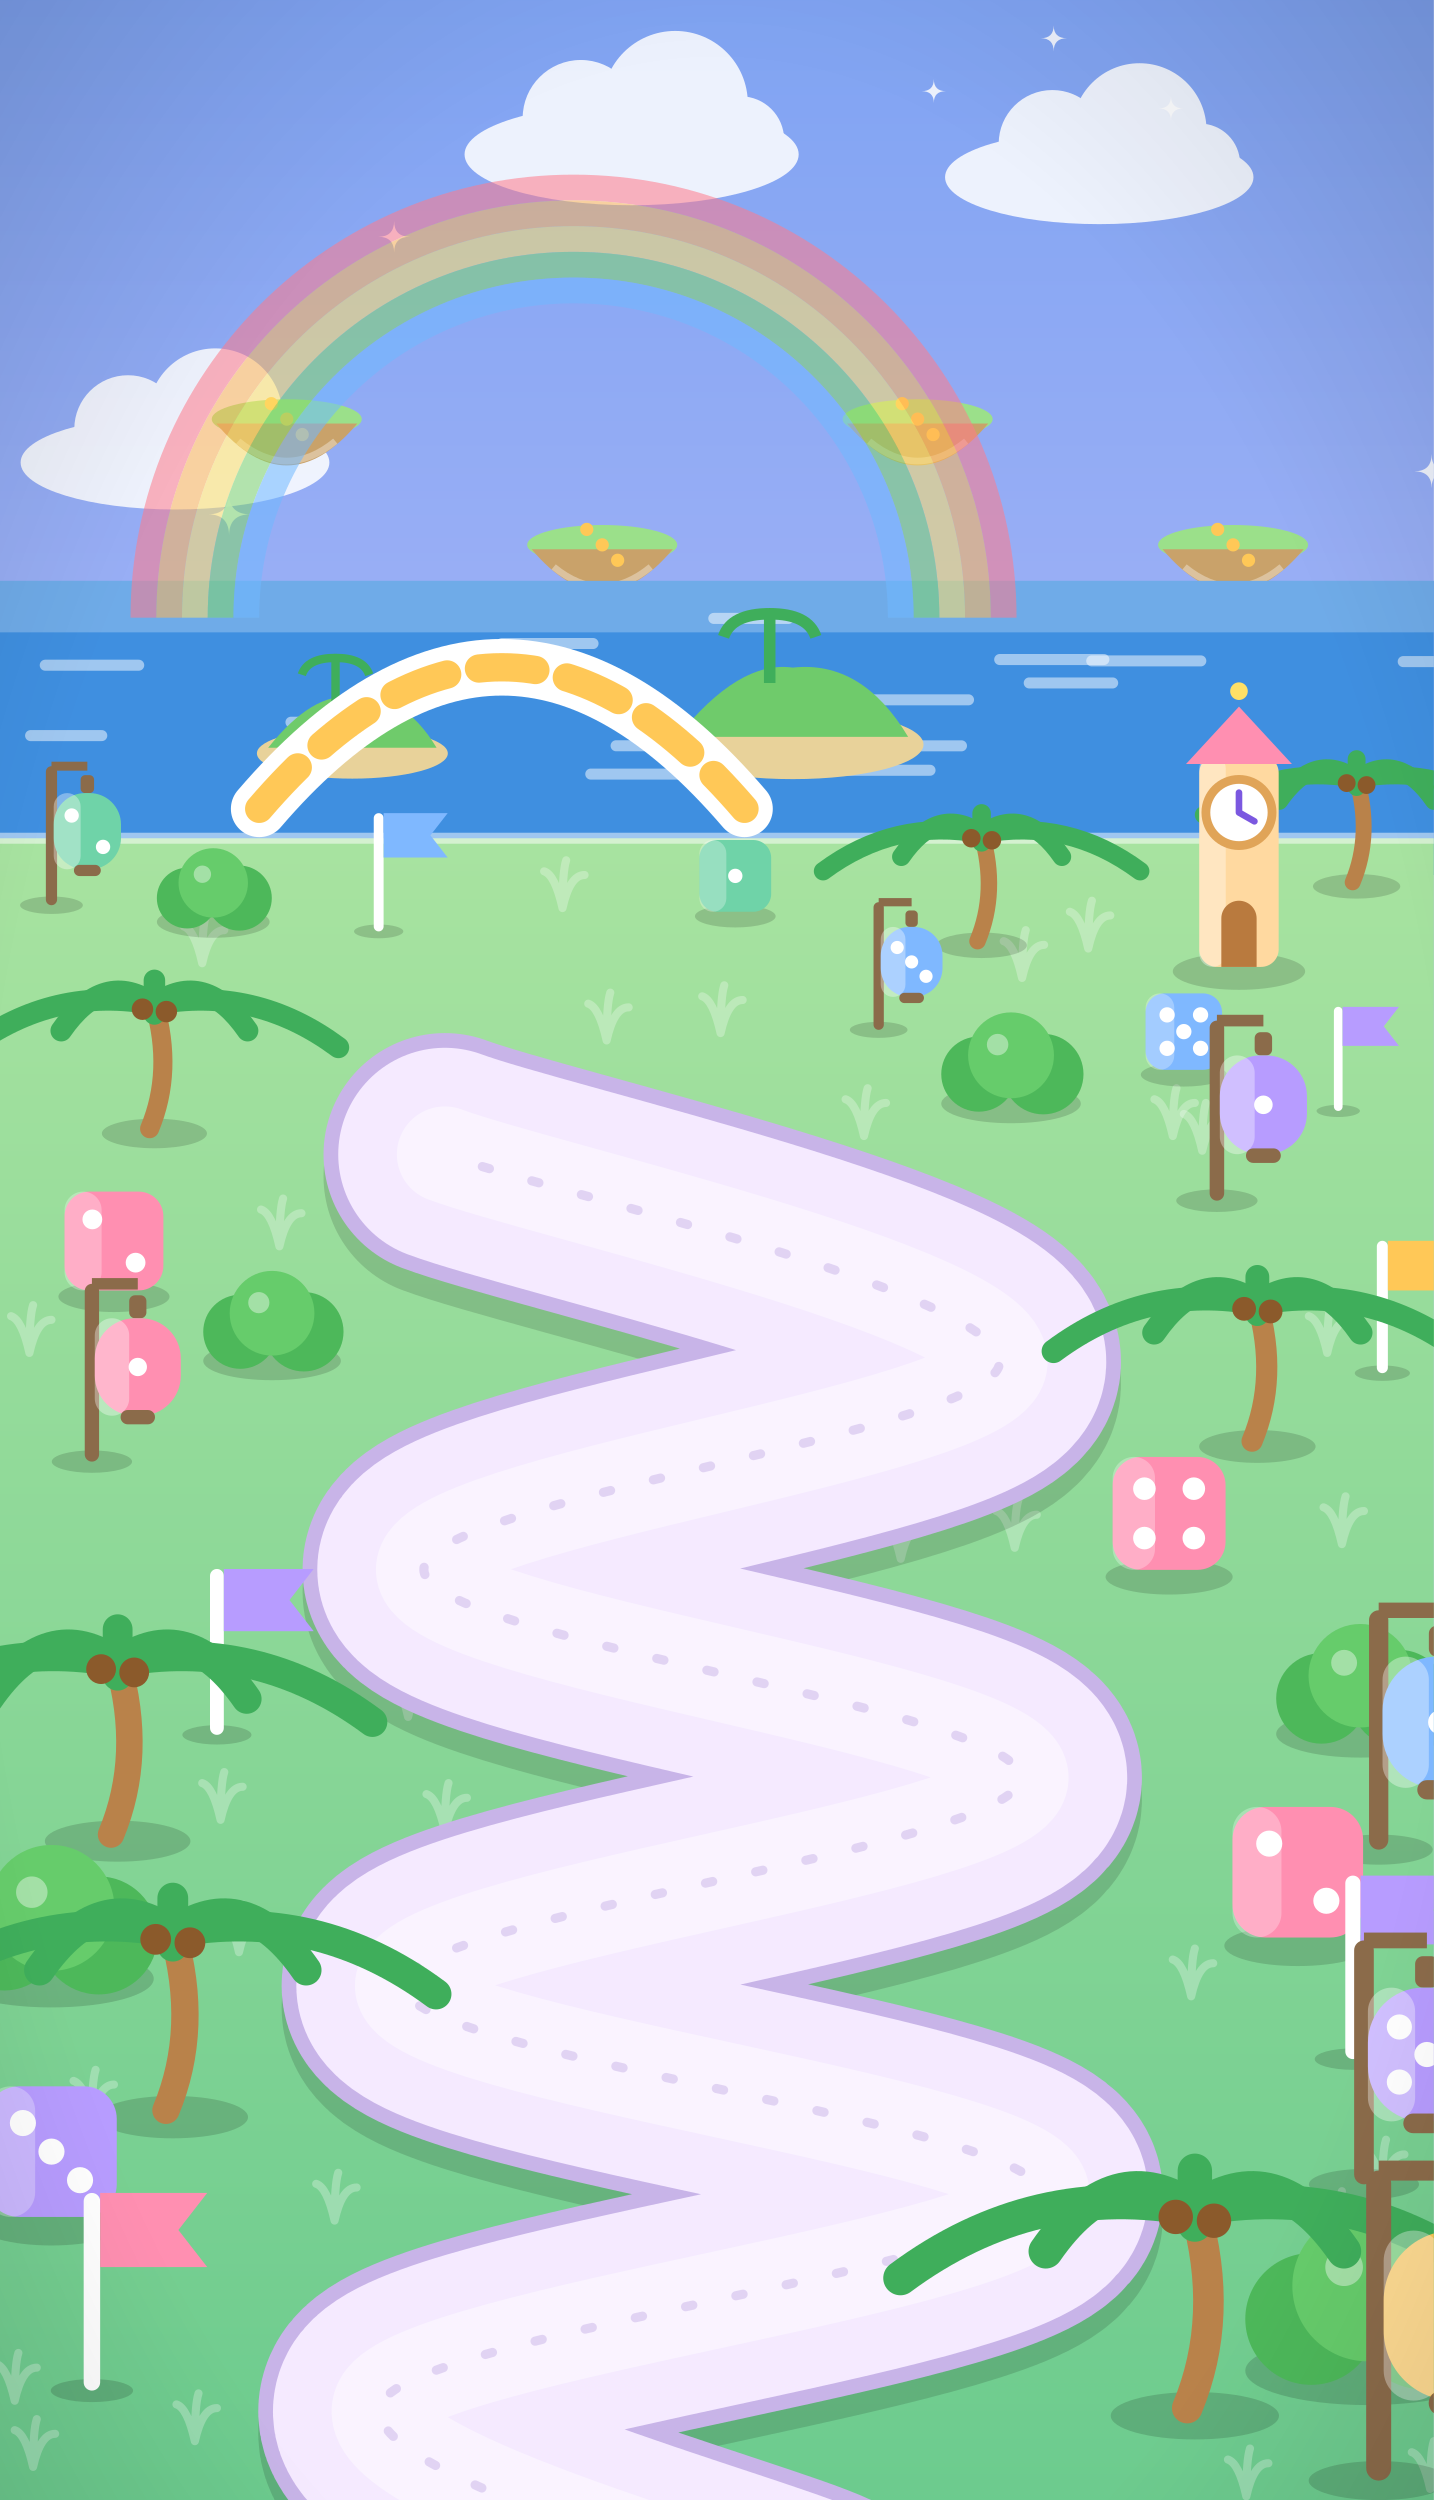
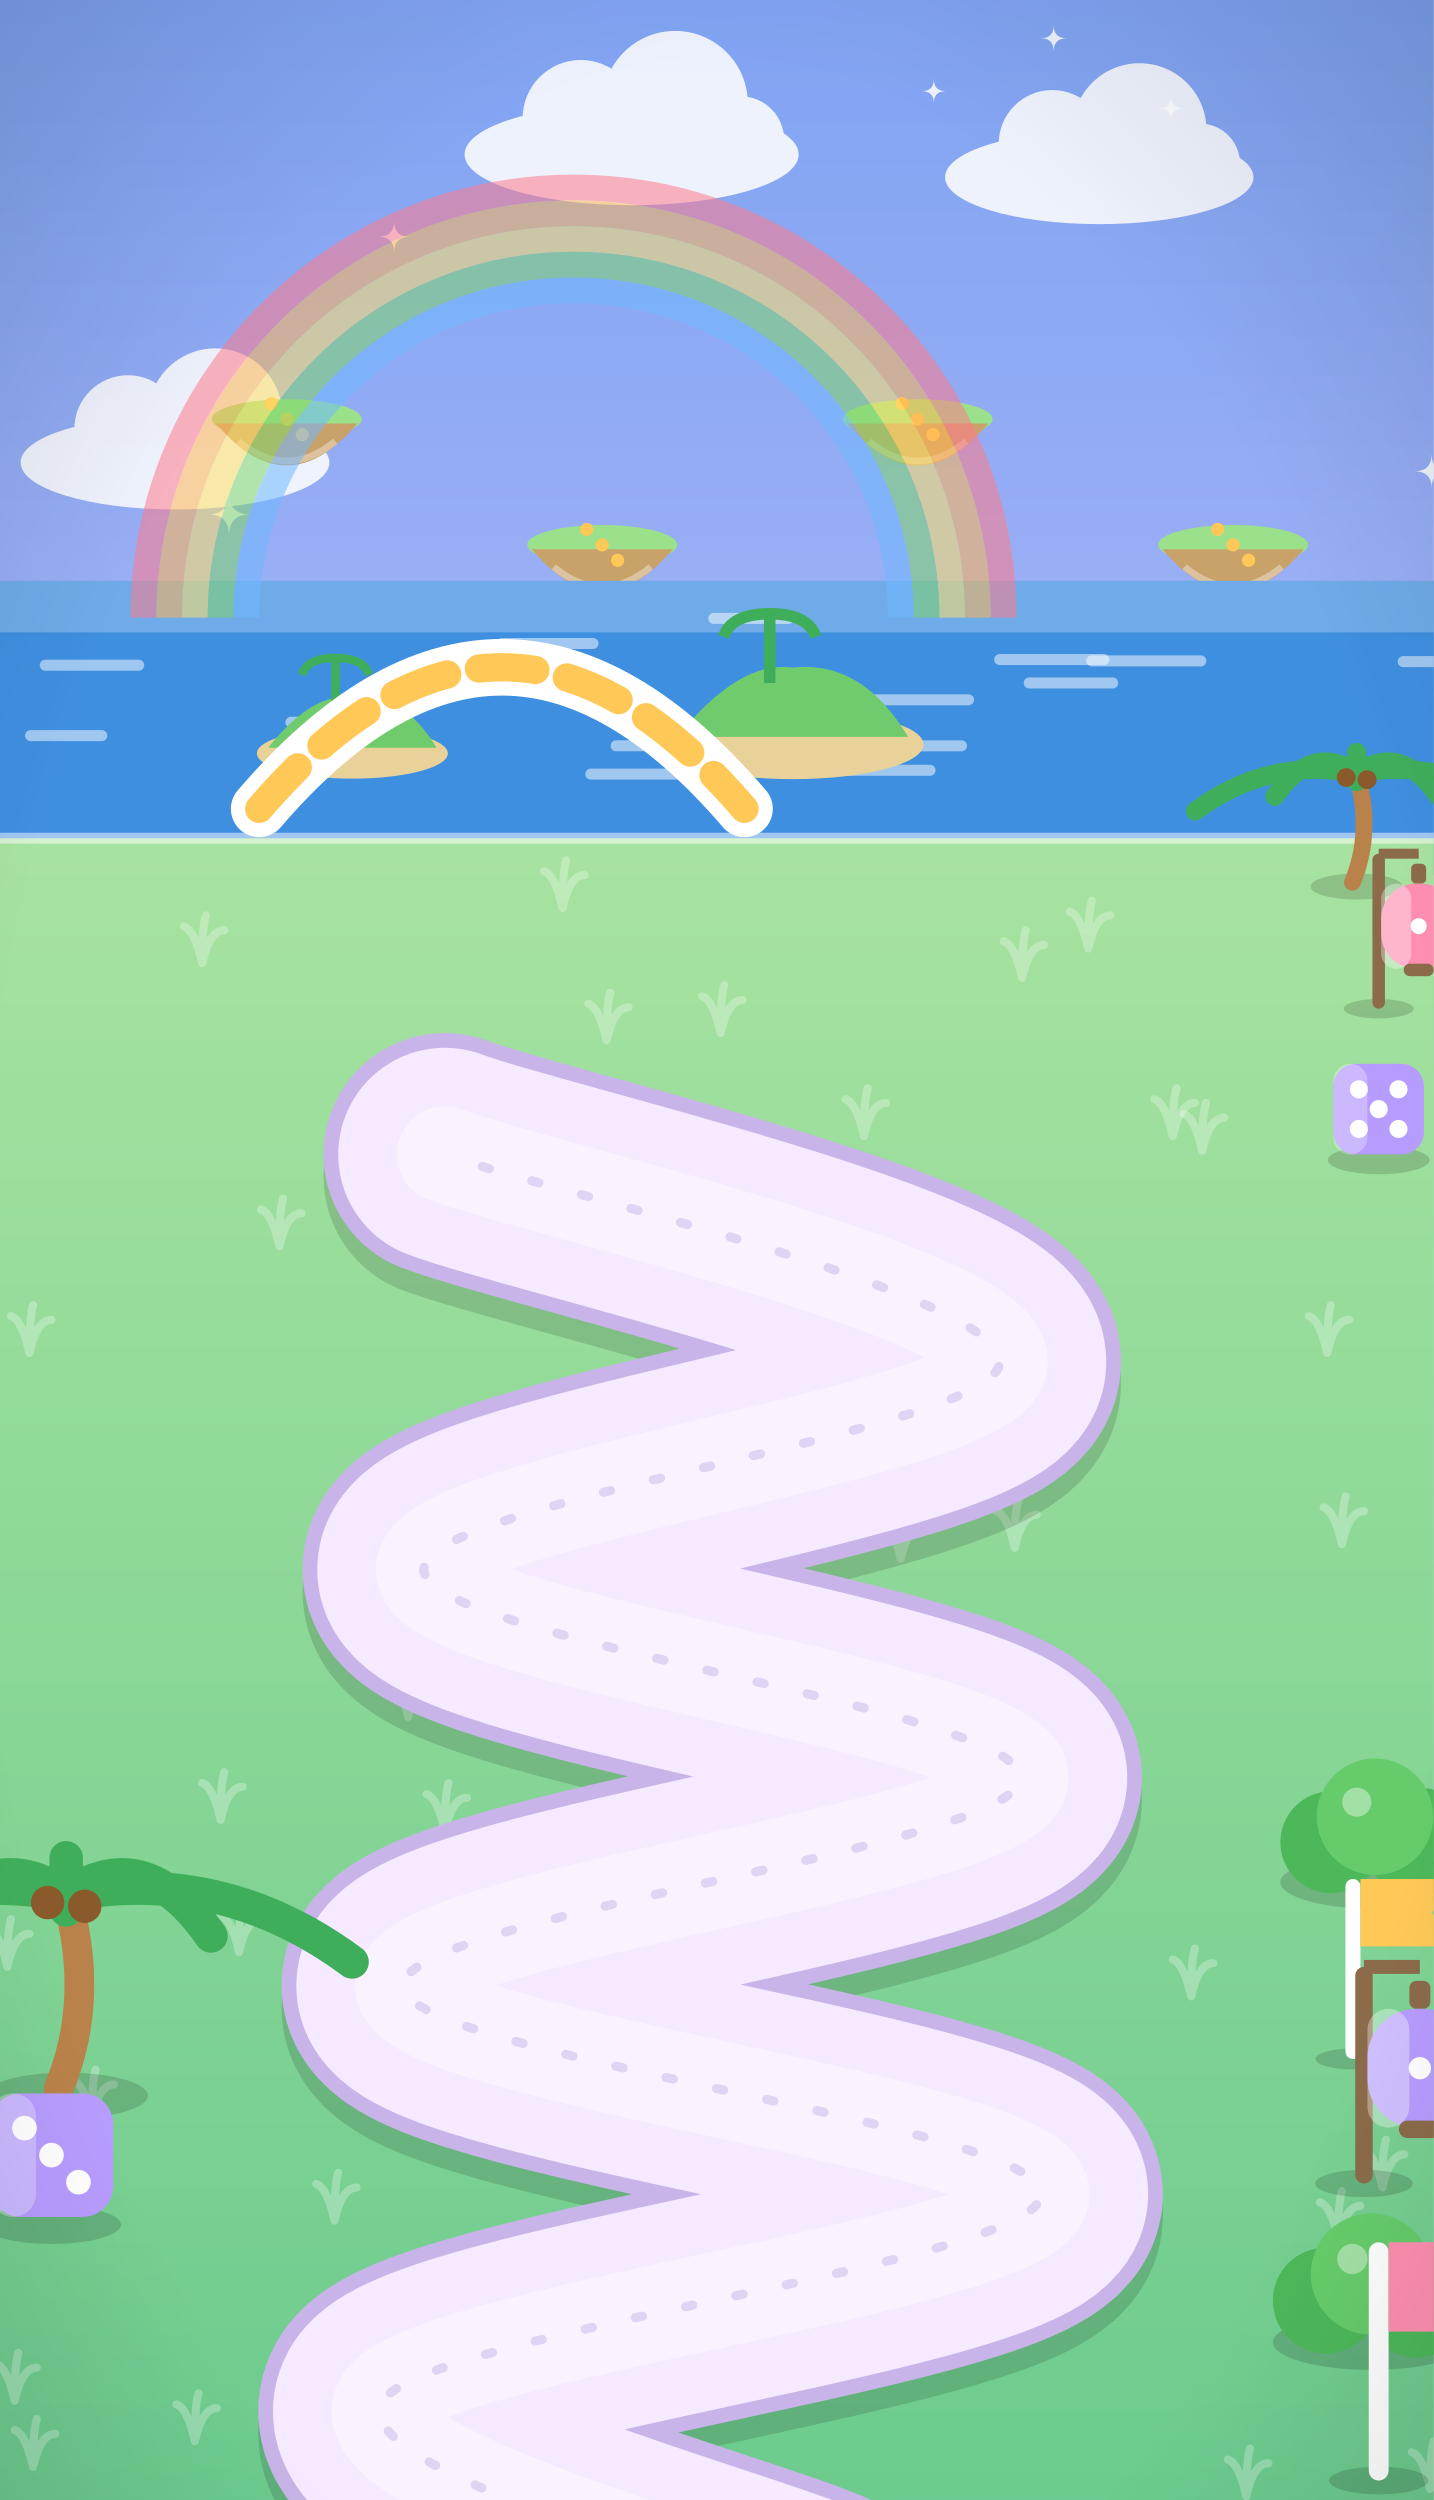
<svg xmlns="http://www.w3.org/2000/svg" viewBox="0 0 390 680" preserveAspectRatio="xMidYMid slice" role="img" aria-label="Đảo Số lớp 5">
  <defs>
    <linearGradient id="sk" x1="0" y1="0" x2="0" y2="1">
      <stop offset="0" stop-color="#7FA3F2" />
      <stop offset="1" stop-color="#EBD2FF" />
    </linearGradient>
    <linearGradient id="gr" x1="0" y1="0" x2="0" y2="1">
      <stop offset="0" stop-color="#A8E3A0" />
      <stop offset="1" stop-color="#6CCB8E" />
    </linearGradient>
    <radialGradient id="vg" cx=".5" cy=".55" r=".8">
      <stop offset=".65" stop-color="#000" stop-opacity="0" />
      <stop offset="1" stop-color="#000" stop-opacity=".16" />
    </radialGradient>
  </defs>
  <rect width="390" height="680" fill="url(#sk)" />
  <g transform="translate(47.6 125.8) scale(0.9129233)" opacity="0.85">
    <ellipse cx="0" cy="0" rx="46" ry="14" fill="#fff" />
    <circle cx="-14" cy="-10" r="16" fill="#fff" />
    <circle cx="12" cy="-14" r="20" fill="#fff" />
    <circle cx="30" cy="-4" r="12" fill="#fff" />
  </g>
  <g transform="translate(171.8 42) scale(0.9878404)" opacity="0.85">
    <ellipse cx="0" cy="0" rx="46" ry="14" fill="#fff" />
    <circle cx="-14" cy="-10" r="16" fill="#fff" />
    <circle cx="12" cy="-14" r="20" fill="#fff" />
    <circle cx="30" cy="-4" r="12" fill="#fff" />
  </g>
  <g transform="translate(299 48.2) scale(0.9118544)" opacity="0.85">
    <ellipse cx="0" cy="0" rx="46" ry="14" fill="#fff" />
    <circle cx="-14" cy="-10" r="16" fill="#fff" />
    <circle cx="12" cy="-14" r="20" fill="#fff" />
    <circle cx="30" cy="-4" r="12" fill="#fff" />
  </g>
-   <path d="M107.2 60.1Q107.2 64.4 111.5 64.4Q107.2 64.4 107.2 68.7Q107.2 64.4 102.9 64.4Q107.2 64.4 107.2 60.1z" fill="#fff" opacity=".85" />
-   <path d="M318.5 26.1Q318.5 29.5 321.9 29.5Q318.5 29.5 318.5 32.9Q318.5 29.5 315.1 29.5Q318.5 29.5 318.5 26.1z" fill="#fff" opacity=".85" />
-   <path d="M286.6 6.9Q286.6 10.4 290.2 10.4Q286.6 10.4 286.6 14Q286.6 10.4 283.1 10.4Q286.6 10.4 286.6 6.9z" fill="#fff" opacity=".85" />
-   <path d="M62.3 134.2Q62.3 139.9 68.1 139.9Q62.3 139.9 62.3 145.7Q62.3 139.9 56.6 139.9Q62.3 139.9 62.3 134.2z" fill="#fff" opacity=".85" />
-   <path d="M389.4 123.5Q389.4 128.2 394.1 128.2Q389.4 128.2 389.4 132.8Q389.4 128.2 384.7 128.2Q389.4 128.2 389.4 123.5z" fill="#fff" opacity=".85" />
-   <path d="M254 21.5Q254 24.8 257.3 24.8Q254 24.8 254 28Q254 24.8 250.7 24.8Q254 24.8 254 21.5z" fill="#fff" opacity=".85" />
+   <path d="M107.2 60.1 Q107.2 64.4 111.5 64.4 Q107.2 64.4 107.2 68.7Q107.2 64.4 102.9 64.4Q107.2 64.4 107.2 60.1z" fill="#fff" opacity=".85" />
+   <path d="M318.5 26.1 Q318.5 29.5 321.9 29.5 Q318.5 29.5 318.5 32.9Q318.5 29.5 315.1 29.5Q318.5 29.5 318.5 26.1z" fill="#fff" opacity=".85" />
+   <path d="M286.6 6.9 Q286.6 10.4 290.2 10.4 Q286.6 10.4 286.6 14Q286.6 10.4 283.1 10.4Q286.6 10.4 286.6 6.9z" fill="#fff" opacity=".85" />
+   <path d="M62.3 134.2 Q62.3 139.9 68.1 139.9 Q62.3 139.9 62.3 145.7Q62.3 139.9 56.6 139.9Q62.3 139.9 62.3 134.2z" fill="#fff" opacity=".85" />
+   <path d="M389.4 123.5 Q389.4 128.2 394.1 128.2 Q389.4 128.2 389.4 132.8Q389.4 128.2 384.7 128.2Q389.4 128.2 389.4 123.5z" fill="#fff" opacity=".85" />
+   <path d="M254 21.5 Q254 24.8 257.3 24.8 Q254 24.8 254 28Q254 24.8 250.7 24.8Q254 24.8 254 21.5z" fill="#fff" opacity=".85" />
  <g transform="translate(78 114) scale(0.6)">
    <ellipse cx="0" cy="0" rx="34" ry="9" fill="#9BE08A" />
    <path d="M-32 2Q0 40 32 2z" fill="#C9A26A" />
    <path d="M-22 10Q0 28 22 10" stroke="#fff" stroke-opacity=".35" stroke-width="3" fill="none" />
    <circle cx="-7" cy="-7" r="3" fill="#FFC857" />
    <circle cx="0" cy="0" r="3" fill="#FFC857" />
    <circle cx="7" cy="7" r="3" fill="#FFC857" />
  </g>
  <g transform="translate(163.8 148.2) scale(0.6)">
    <ellipse cx="0" cy="0" rx="34" ry="9" fill="#9BE08A" />
    <path d="M-32 2Q0 40 32 2z" fill="#C9A26A" />
    <path d="M-22 10Q0 28 22 10" stroke="#fff" stroke-opacity=".35" stroke-width="3" fill="none" />
    <circle cx="-7" cy="-7" r="3" fill="#FFC857" />
    <circle cx="0" cy="0" r="3" fill="#FFC857" />
    <circle cx="7" cy="7" r="3" fill="#FFC857" />
  </g>
  <g transform="translate(249.6 114) scale(0.6)">
    <ellipse cx="0" cy="0" rx="34" ry="9" fill="#9BE08A" />
    <path d="M-32 2Q0 40 32 2z" fill="#C9A26A" />
    <path d="M-22 10Q0 28 22 10" stroke="#fff" stroke-opacity=".35" stroke-width="3" fill="none" />
    <circle cx="-7" cy="-7" r="3" fill="#FFC857" />
    <circle cx="0" cy="0" r="3" fill="#FFC857" />
    <circle cx="7" cy="7" r="3" fill="#FFC857" />
  </g>
  <g transform="translate(335.4 148.2) scale(0.6)">
    <ellipse cx="0" cy="0" rx="34" ry="9" fill="#9BE08A" />
    <path d="M-32 2Q0 40 32 2z" fill="#C9A26A" />
    <path d="M-22 10Q0 28 22 10" stroke="#fff" stroke-opacity=".35" stroke-width="3" fill="none" />
    <circle cx="-7" cy="-7" r="3" fill="#FFC857" />
    <circle cx="0" cy="0" r="3" fill="#FFC857" />
    <circle cx="7" cy="7" r="3" fill="#FFC857" />
  </g>
  <rect y="158" width="390" height="80" fill="#3F8FE0" />
  <rect y="158" width="390" height="14" fill="#fff" opacity=".25" />
  <path d="M228.144 209.512h24.824" stroke="#fff" stroke-opacity=".5" stroke-width="3" stroke-linecap="round" />
  <path d="M79.141 196.45h18.33" stroke="#fff" stroke-opacity=".5" stroke-width="3" stroke-linecap="round" />
  <path d="M242.713 202.867h18.809" stroke="#fff" stroke-opacity=".5" stroke-width="3" stroke-linecap="round" />
  <path d="M8.322 200.083h19.358" stroke="#fff" stroke-opacity=".5" stroke-width="3" stroke-linecap="round" />
  <path d="M160.689 210.551h29.654" stroke="#fff" stroke-opacity=".5" stroke-width="3" stroke-linecap="round" />
  <path d="M296.955 179.763h29.666" stroke="#fff" stroke-opacity=".5" stroke-width="3" stroke-linecap="round" />
  <path d="M12.304 180.937h25.424" stroke="#fff" stroke-opacity=".5" stroke-width="3" stroke-linecap="round" />
  <path d="M194.153 168.209h20.298" stroke="#fff" stroke-opacity=".5" stroke-width="3" stroke-linecap="round" />
  <path d="M279.949 185.762h22.698" stroke="#fff" stroke-opacity=".5" stroke-width="3" stroke-linecap="round" />
  <path d="M271.917 179.391h28.333" stroke="#fff" stroke-opacity=".5" stroke-width="3" stroke-linecap="round" />
  <path d="M136.539 175.035h24.768" stroke="#fff" stroke-opacity=".5" stroke-width="3" stroke-linecap="round" />
  <path d="M236.071 190.35h27.368" stroke="#fff" stroke-opacity=".5" stroke-width="3" stroke-linecap="round" />
  <path d="M381.675 179.955h20.781" stroke="#fff" stroke-opacity=".5" stroke-width="3" stroke-linecap="round" />
  <path d="M167.577 202.846h17.955" stroke="#fff" stroke-opacity=".5" stroke-width="3" stroke-linecap="round" />
  <path d="M39 168A117 117 0 0 1 273 168" stroke="#FF7A8A" stroke-width="7" fill="none" opacity=".55" />
  <path d="M46 168A110 110 0 0 1 266 168" stroke="#FFB454" stroke-width="7" fill="none" opacity=".55" />
  <path d="M53 168A103 103 0 0 1 259 168" stroke="#FFE066" stroke-width="7" fill="none" opacity=".55" />
  <path d="M60 168A96 96 0 0 1 252 168" stroke="#7FD66A" stroke-width="7" fill="none" opacity=".55" />
  <path d="M67 168A89 89 0 0 1 245 168" stroke="#6FB8FF" stroke-width="7" fill="none" opacity=".55" />
  <g transform="translate(95.84074 204.9185) scale(0.7636765)">
    <ellipse cx="0" cy="0" rx="34" ry="9" fill="#E8D29A" />
    <path d="M-30-2Q-14-22 0-20Q18-22 30-2z" fill="#6FCB6B" />
    <path d="M-6-16l0-18M-6-34q-10 0-12 6M-6-34q10 0 12 6" stroke="#3FAE5B" stroke-width="3" fill="none" />
  </g>
  <g transform="translate(215.6355 202.512) scale(1.045931)">
    <ellipse cx="0" cy="0" rx="34" ry="9" fill="#E8D29A" />
    <path d="M-30-2Q-14-22 0-20Q18-22 30-2z" fill="#6FCB6B" />
    <path d="M-6-16l0-18M-6-34q-10 0-12 6M-6-34q10 0 12 6" stroke="#3FAE5B" stroke-width="3" fill="none" />
  </g>
  <g transform="translate(136.5 220) scale(1.1)">
    <path d="M-60 0Q0-70 60 0" stroke="#fff" stroke-width="14" fill="none" stroke-linecap="round" />
    <path d="M-60 0Q0-70 60 0" stroke="#FFC857" stroke-width="7" fill="none" stroke-linecap="round" stroke-dasharray="14 8" />
  </g>
  <rect y="228" width="390" height="452" fill="url(#gr)" />
  <path d="M0 228h390" stroke="#fff" stroke-opacity=".5" stroke-width="3" />
  <path d="M60 495q-2-9-5-10M60 495q0-10 1-13M60 495q2-9 6-9" stroke="#fff" stroke-opacity=".28" stroke-width="2.200" stroke-linecap="round" fill="none" />
  <path d="M324 543q-2-9-5-10M324 543q0-10 1-13M324 543q2-9 6-9" stroke="#fff" stroke-opacity=".28" stroke-width="2.200" stroke-linecap="round" fill="none" />
  <path d="M235 309q-2-9-5-10M235 309q0-10 1-13M235 309q2-9 6-9" stroke="#fff" stroke-opacity=".28" stroke-width="2.200" stroke-linecap="round" fill="none" />
  <path d="M2 535q-2-9-5-10M2 535q0-10 1-13M2 535q2-9 6-9" stroke="#fff" stroke-opacity=".28" stroke-width="2.200" stroke-linecap="round" fill="none" />
  <path d="M245 424q-2-9-5-10M245 424q0-10 1-13M245 424q2-9 6-9" stroke="#fff" stroke-opacity=".28" stroke-width="2.200" stroke-linecap="round" fill="none" />
  <path d="M196 281q-2-9-5-10M196 281q0-10 1-13M196 281q2-9 6-9" stroke="#fff" stroke-opacity=".28" stroke-width="2.200" stroke-linecap="round" fill="none" />
  <path d="M130 465q-2-9-5-10M130 465q0-10 1-13M130 465q2-9 6-9" stroke="#fff" stroke-opacity=".28" stroke-width="2.200" stroke-linecap="round" fill="none" />
  <path d="M137 572q-2-9-5-10M137 572q0-10 1-13M137 572q2-9 6-9" stroke="#fff" stroke-opacity=".28" stroke-width="2.200" stroke-linecap="round" fill="none" />
  <path d="M389 677q-2-9-5-10M389 677q0-10 1-13M389 677q2-9 6-9" stroke="#fff" stroke-opacity=".28" stroke-width="2.200" stroke-linecap="round" fill="none" />
  <path d="M206 568q-2-9-5-10M206 568q0-10 1-13M206 568q2-9 6-9" stroke="#fff" stroke-opacity=".28" stroke-width="2.200" stroke-linecap="round" fill="none" />
  <path d="M55 262q-2-9-5-10M55 262q0-10 1-13M55 262q2-9 6-9" stroke="#fff" stroke-opacity=".28" stroke-width="2.200" stroke-linecap="round" fill="none" />
  <path d="M327 313q-2-9-5-10M327 313q0-10 1-13M327 313q2-9 6-9" stroke="#fff" stroke-opacity=".28" stroke-width="2.200" stroke-linecap="round" fill="none" />
  <path d="M65 531q-2-9-5-10M65 531q0-10 1-13M65 531q2-9 6-9" stroke="#fff" stroke-opacity=".28" stroke-width="2.200" stroke-linecap="round" fill="none" />
  <path d="M276 421q-2-9-5-10M276 421q0-10 1-13M276 421q2-9 6-9" stroke="#fff" stroke-opacity=".28" stroke-width="2.200" stroke-linecap="round" fill="none" />
  <path d="M296 258q-2-9-5-10M296 258q0-10 1-13M296 258q2-9 6-9" stroke="#fff" stroke-opacity=".28" stroke-width="2.200" stroke-linecap="round" fill="none" />
  <path d="M76 339q-2-9-5-10M76 339q0-10 1-13M76 339q2-9 6-9" stroke="#fff" stroke-opacity=".28" stroke-width="2.200" stroke-linecap="round" fill="none" />
  <path d="M376 595q-2-9-5-10M376 595q0-10 1-13M376 595q2-9 6-9" stroke="#fff" stroke-opacity=".28" stroke-width="2.200" stroke-linecap="round" fill="none" />
  <path d="M319 309q-2-9-5-10M319 309q0-10 1-13M319 309q2-9 6-9" stroke="#fff" stroke-opacity=".28" stroke-width="2.200" stroke-linecap="round" fill="none" />
  <path d="M118 336q-2-9-5-10M118 336q0-10 1-13M118 336q2-9 6-9" stroke="#fff" stroke-opacity=".28" stroke-width="2.200" stroke-linecap="round" fill="none" />
  <path d="M121 498q-2-9-5-10M121 498q0-10 1-13M121 498q2-9 6-9" stroke="#fff" stroke-opacity=".28" stroke-width="2.200" stroke-linecap="round" fill="none" />
  <path d="M114 540q-2-9-5-10M114 540q0-10 1-13M114 540q2-9 6-9" stroke="#fff" stroke-opacity=".28" stroke-width="2.200" stroke-linecap="round" fill="none" />
  <path d="M192 628q-2-9-5-10M192 628q0-10 1-13M192 628q2-9 6-9" stroke="#fff" stroke-opacity=".28" stroke-width="2.200" stroke-linecap="round" fill="none" />
  <path d="M365 420q-2-9-5-10M365 420q0-10 1-13M365 420q2-9 6-9" stroke="#fff" stroke-opacity=".28" stroke-width="2.200" stroke-linecap="round" fill="none" />
  <path d="M260 354q-2-9-5-10M260 354q0-10 1-13M260 354q2-9 6-9" stroke="#fff" stroke-opacity=".28" stroke-width="2.200" stroke-linecap="round" fill="none" />
  <path d="M53 664q-2-9-5-10M53 664q0-10 1-13M53 664q2-9 6-9" stroke="#fff" stroke-opacity=".28" stroke-width="2.200" stroke-linecap="round" fill="none" />
  <path d="M165 283q-2-9-5-10M165 283q0-10 1-13M165 283q2-9 6-9" stroke="#fff" stroke-opacity=".28" stroke-width="2.200" stroke-linecap="round" fill="none" />
  <path d="M91 604q-2-9-5-10M91 604q0-10 1-13M91 604q2-9 6-9" stroke="#fff" stroke-opacity=".28" stroke-width="2.200" stroke-linecap="round" fill="none" />
  <path d="M339 679q-2-9-5-10M339 679q0-10 1-13M339 679q2-9 6-9" stroke="#fff" stroke-opacity=".28" stroke-width="2.200" stroke-linecap="round" fill="none" />
  <path d="M182 558q-2-9-5-10M182 558q0-10 1-13M182 558q2-9 6-9" stroke="#fff" stroke-opacity=".28" stroke-width="2.200" stroke-linecap="round" fill="none" />
  <path d="M25 576q-2-9-5-10M25 576q0-10 1-13M25 576q2-9 6-9" stroke="#fff" stroke-opacity=".28" stroke-width="2.200" stroke-linecap="round" fill="none" />
  <path d="M8 368q-2-9-5-10M8 368q0-10 1-13M8 368q2-9 6-9" stroke="#fff" stroke-opacity=".28" stroke-width="2.200" stroke-linecap="round" fill="none" />
  <path d="M4 653q-2-9-5-10M4 653q0-10 1-13M4 653q2-9 6-9" stroke="#fff" stroke-opacity=".28" stroke-width="2.200" stroke-linecap="round" fill="none" />
  <path d="M9 671q-2-9-5-10M9 671q0-10 1-13M9 671q2-9 6-9" stroke="#fff" stroke-opacity=".28" stroke-width="2.200" stroke-linecap="round" fill="none" />
  <path d="M111 467q-2-9-5-10M111 467q0-10 1-13M111 467q2-9 6-9" stroke="#fff" stroke-opacity=".28" stroke-width="2.200" stroke-linecap="round" fill="none" />
  <path d="M278 266q-2-9-5-10M278 266q0-10 1-13M278 266q2-9 6-9" stroke="#fff" stroke-opacity=".28" stroke-width="2.200" stroke-linecap="round" fill="none" />
  <path d="M361 368q-2-9-5-10M361 368q0-10 1-13M361 368q2-9 6-9" stroke="#fff" stroke-opacity=".28" stroke-width="2.200" stroke-linecap="round" fill="none" />
  <path d="M234 615q-2-9-5-10M234 615q0-10 1-13M234 615q2-9 6-9" stroke="#fff" stroke-opacity=".28" stroke-width="2.200" stroke-linecap="round" fill="none" />
  <path d="M153 247q-2-9-5-10M153 247q0-10 1-13M153 247q2-9 6-9" stroke="#fff" stroke-opacity=".28" stroke-width="2.200" stroke-linecap="round" fill="none" />
  <path d="M364 609q-2-9-5-10M364 609q0-10 1-13M364 609q2-9 6-9" stroke="#fff" stroke-opacity=".28" stroke-width="2.200" stroke-linecap="round" fill="none" />
  <path d="M285 494q-2-9-5-10M285 494q0-10 1-13M285 494q2-9 6-9" stroke="#fff" stroke-opacity=".28" stroke-width="2.200" stroke-linecap="round" fill="none" />
  <path d="M223.2 710C203.3 700.6 93.8 672.3 103.9 653.4C113.9 634.6 282.3 615.7 283.3 596.9C284.2 578 110.5 559.1 109.6 540.3C108.6 521.4 276.6 502.6 277.6 483.7C278.5 464.9 116.2 446 115.3 427.1C114.3 408.3 270.9 389.4 271.9 370.6C272.8 351.7 146.1 323.4 121 314" fill="none" stroke="#000" stroke-opacity=".14" stroke-width="66" stroke-linecap="round" transform="translate(0 6)" />
  <path d="M223.2 710C203.3 700.6 93.8 672.3 103.9 653.4C113.9 634.6 282.3 615.7 283.3 596.9C284.2 578 110.5 559.1 109.6 540.3C108.6 521.4 276.6 502.6 277.6 483.7C278.5 464.9 116.2 446 115.3 427.1C114.3 408.3 270.9 389.4 271.9 370.6C272.8 351.7 146.1 323.4 121 314" fill="none" stroke="#C8B4E8" stroke-width="66" stroke-linecap="round" stroke-linejoin="round" />
  <path d="M223.2 710C203.3 700.6 93.8 672.3 103.9 653.4C113.9 634.6 282.3 615.7 283.3 596.9C284.2 578 110.5 559.1 109.6 540.3C108.6 521.4 276.6 502.6 277.6 483.7C278.5 464.9 116.2 446 115.3 427.1C114.3 408.3 270.9 389.4 271.9 370.6C272.8 351.7 146.1 323.4 121 314" fill="none" stroke="#F5EAFF" stroke-width="58" stroke-linecap="round" stroke-linejoin="round" />
  <path d="M223.2 710C203.3 700.6 93.8 672.3 103.9 653.4C113.9 634.6 282.3 615.7 283.3 596.9C284.2 578 110.5 559.1 109.6 540.3C108.6 521.4 276.6 502.6 277.6 483.7C278.5 464.9 116.2 446 115.3 427.1C114.3 408.3 270.9 389.4 271.9 370.6C272.8 351.7 146.1 323.4 121 314" fill="none" stroke="#fff" stroke-opacity=".45" stroke-width="26.1" stroke-linecap="round" stroke-linejoin="round" />
  <path d="M223.2 710C203.3 700.6 93.8 672.3 103.9 653.4C113.9 634.6 282.3 615.7 283.3 596.9C284.2 578 110.5 559.1 109.6 540.3C108.6 521.4 276.6 502.6 277.6 483.7C278.5 464.9 116.2 446 115.3 427.1C114.3 408.3 270.9 389.4 271.9 370.6C272.8 351.7 146.1 323.4 121 314" fill="none" stroke="#C8B4E8" stroke-opacity=".5" stroke-width="2.5" stroke-dasharray="2 12" stroke-linecap="round" />
-   <g transform="translate(369 240) scale(0.54)">
+   <g transform="translate(369 240) scale(0.57)">
    <ellipse cx="0" cy="2" rx="22" ry="6.2" fill="#000" opacity=".15" />
    <path d="M-2 0Q8-24 0-52" stroke="#B9824A" stroke-width="8" fill="none" stroke-linecap="round" />
    <path d="M0-52Q-42-60 -77-34" stroke="#3FAE5B" stroke-width="9" fill="none" stroke-linecap="round" />
    <path d="M0-52Q-21-67 -39-41" stroke="#3FAE5B" stroke-width="9" fill="none" stroke-linecap="round" />
    <path d="M0-52Q0-74 0-48" stroke="#3FAE5B" stroke-width="9" fill="none" stroke-linecap="round" />
    <path d="M0-52Q21-67 39-41" stroke="#3FAE5B" stroke-width="9" fill="none" stroke-linecap="round" />
    <path d="M0-52Q42-60 77-34" stroke="#3FAE5B" stroke-width="9" fill="none" stroke-linecap="round" />
    <circle cx="-5" cy="-50" r="4.500" fill="#8B5A2B" />
    <circle cx="5" cy="-49" r="4.500" fill="#8B5A2B" />
  </g>
-   <g transform="translate(14 245) scale(0.61)">
+   <g transform="translate(375 273) scale(0.68)">
    <ellipse cx="0" cy="2" rx="14" ry="3.9" fill="#000" opacity=".15" />
    <rect x="-2.500" y="-60" width="5" height="62" rx="2.500" fill="#8B6B4A" />
    <path d="M0-60h16" stroke="#8B6B4A" stroke-width="4" />
    <g transform="translate(16 -48)">
      <rect x="-3" y="-8" width="6" height="8" rx="2" fill="#8B6B4A" />
-       <rect x="-15" y="0" width="30" height="34" rx="14" fill="#6FD3A8" />
+       <rect x="-15" y="0" width="30" height="34" rx="14" fill="#FF8FB1" />
      <rect x="-15" y="0" width="12" height="34" rx="6" fill="#fff" opacity=".35" />
      <g transform="translate(0 17)">
-         <circle cx="-7" cy="-7" r="3.2" fill="#fff" />
-         <circle cx="7" cy="7" r="3.2" fill="#fff" />
+         <circle cx="0" cy="0" r="3.2" fill="#fff" />
      </g>
      <rect x="-6" y="32" width="12" height="5" rx="2.500" fill="#8B6B4A" />
    </g>
  </g>
-   <g transform="translate(200 248) scale(0.61)">
+   <g transform="translate(375 314) scale(0.77)">
    <ellipse cx="0" cy="2" rx="18" ry="5.0" fill="#000" opacity=".15" />
-     <rect x="-16" y="-32" width="32" height="32" rx="8" fill="#6FD3A8" />
+     <rect x="-16" y="-32" width="32" height="32" rx="8" fill="#B79CFF" />
    <rect x="-16" y="-32" width="12" height="32" rx="6" fill="#fff" opacity=".28" />
    <g transform="translate(0 -16)">
+       <circle cx="-7" cy="-7" r="3.2" fill="#fff" />
+       <circle cx="7" cy="-7" r="3.2" fill="#fff" />
      <circle cx="0" cy="0" r="3.2" fill="#fff" />
-     </g>
-   </g>
-   <g transform="translate(58 249) scale(0.59)">
+       <circle cx="-7" cy="7" r="3.2" fill="#fff" />
+       <circle cx="7" cy="7" r="3.2" fill="#fff" />
+     </g>
+   </g>
+   <g transform="translate(374 509) scale(0.99)">
    <ellipse cx="0" cy="3" rx="26" ry="7.3" fill="#000" opacity=".15" />
    <circle cx="-12" cy="-8" r="14" fill="#4DB85A" />
    <circle cx="12" cy="-8" r="15" fill="#4DB85A" />
    <circle cx="0" cy="-15" r="16" fill="#66CC6B" />
    <circle cx="-5" cy="-19" r="4" fill="#fff" opacity=".4" />
  </g>
-   <g transform="translate(103 252) scale(0.67)">
+   <g transform="translate(368 558) scale(1.02)">
    <ellipse cx="0" cy="2" rx="10" ry="2.8" fill="#000" opacity=".15" />
    <rect x="-2" y="-46" width="4" height="48" rx="2" fill="#fff" />
-     <path d="M2-46h26l-7 9 7 9H2z" fill="#7FB8FF" />
-   </g>
-   <g transform="translate(267 256) scale(0.56)">
+     <path d="M2-46h26l-7 9 7 9H2z" fill="#FFC857" />
+   </g>
+   <g transform="translate(18 568) scale(1.01)">
    <ellipse cx="0" cy="2" rx="22" ry="6.2" fill="#000" opacity=".15" />
    <path d="M-2 0Q8-24 0-52" stroke="#B9824A" stroke-width="8" fill="none" stroke-linecap="round" />
    <path d="M0-52Q-42-60 -77-34" stroke="#3FAE5B" stroke-width="9" fill="none" stroke-linecap="round" />
    <path d="M0-52Q-21-67 -39-41" stroke="#3FAE5B" stroke-width="9" fill="none" stroke-linecap="round" />
    <path d="M0-52Q0-74 0-48" stroke="#3FAE5B" stroke-width="9" fill="none" stroke-linecap="round" />
    <path d="M0-52Q21-67 39-41" stroke="#3FAE5B" stroke-width="9" fill="none" stroke-linecap="round" />
    <path d="M0-52Q42-60 77-34" stroke="#3FAE5B" stroke-width="9" fill="none" stroke-linecap="round" />
    <circle cx="-5" cy="-50" r="4.500" fill="#8B5A2B" />
    <circle cx="5" cy="-49" r="4.500" fill="#8B5A2B" />
  </g>
-   <g transform="translate(337 263) scale(0.60)">
-     <ellipse cx="0" cy="2" rx="30" ry="8.4" fill="#000" opacity=".15" />
-     <rect x="-18" y="-96" width="36" height="96" rx="8" fill="#FFD9A0" />
-     <rect x="-18" y="-96" width="12" height="96" rx="6" fill="#fff" opacity=".35" />
-     <path d="M-24-92l24-26 24 26z" fill="#FF8FB1" />
-     <circle cx="0" cy="-70" r="15" fill="#fff" stroke="#E0A458" stroke-width="4" />
-     <path d="M0-70v-9M0-70l7 4" stroke="#7B58E0" stroke-width="3" stroke-linecap="round" />
-     <path d="M-8 0v-22a8 8 0 0116 0V0z" fill="#B97A3E" />
-     <circle cx="0" cy="-125" r="4" fill="#FFE066" />
-   </g>
-   <g transform="translate(239 279) scale(0.56)">
-     <ellipse cx="0" cy="2" rx="14" ry="3.9" fill="#000" opacity=".15" />
-     <rect x="-2.500" y="-60" width="5" height="62" rx="2.500" fill="#8B6B4A" />
-     <path d="M0-60h16" stroke="#8B6B4A" stroke-width="4" />
-     <g transform="translate(16 -48)">
-       <rect x="-3" y="-8" width="6" height="8" rx="2" fill="#8B6B4A" />
-       <rect x="-15" y="0" width="30" height="34" rx="14" fill="#7FB8FF" />
-       <rect x="-15" y="0" width="12" height="34" rx="6" fill="#fff" opacity=".35" />
-       <g transform="translate(0 17)">
-         <circle cx="-7" cy="-7" r="3.2" fill="#fff" />
-         <circle cx="0" cy="0" r="3.2" fill="#fff" />
-         <circle cx="7" cy="7" r="3.2" fill="#fff" />
-       </g>
-       <rect x="-6" y="32" width="12" height="5" rx="2.500" fill="#8B6B4A" />
-     </g>
-   </g>
-   <g transform="translate(322 291) scale(0.65)">
-     <ellipse cx="0" cy="2" rx="18" ry="5.0" fill="#000" opacity=".15" />
-     <rect x="-16" y="-32" width="32" height="32" rx="8" fill="#7FB8FF" />
-     <rect x="-16" y="-32" width="12" height="32" rx="6" fill="#fff" opacity=".28" />
-     <g transform="translate(0 -16)">
-       <circle cx="-7" cy="-7" r="3.2" fill="#fff" />
-       <circle cx="7" cy="-7" r="3.2" fill="#fff" />
-       <circle cx="0" cy="0" r="3.2" fill="#fff" />
-       <circle cx="-7" cy="7" r="3.2" fill="#fff" />
-       <circle cx="7" cy="7" r="3.2" fill="#fff" />
-     </g>
-   </g>
-   <g transform="translate(275 298) scale(0.73)">
-     <ellipse cx="0" cy="3" rx="26" ry="7.3" fill="#000" opacity=".15" />
-     <circle cx="-12" cy="-8" r="14" fill="#4DB85A" />
-     <circle cx="12" cy="-8" r="15" fill="#4DB85A" />
-     <circle cx="0" cy="-15" r="16" fill="#66CC6B" />
-     <circle cx="-5" cy="-19" r="4" fill="#fff" opacity=".4" />
-   </g>
-   <g transform="translate(364 301) scale(0.59)">
-     <ellipse cx="0" cy="2" rx="10" ry="2.8" fill="#000" opacity=".15" />
-     <rect x="-2" y="-46" width="4" height="48" rx="2" fill="#fff" />
-     <path d="M2-46h26l-7 9 7 9H2z" fill="#B79CFF" />
-   </g>
-   <g transform="translate(42 307) scale(0.65)">
-     <ellipse cx="0" cy="2" rx="22" ry="6.2" fill="#000" opacity=".15" />
-     <path d="M-2 0Q8-24 0-52" stroke="#B9824A" stroke-width="8" fill="none" stroke-linecap="round" />
-     <path d="M0-52Q-42-60 -77-34" stroke="#3FAE5B" stroke-width="9" fill="none" stroke-linecap="round" />
-     <path d="M0-52Q-21-67 -39-41" stroke="#3FAE5B" stroke-width="9" fill="none" stroke-linecap="round" />
-     <path d="M0-52Q0-74 0-48" stroke="#3FAE5B" stroke-width="9" fill="none" stroke-linecap="round" />
-     <path d="M0-52Q21-67 39-41" stroke="#3FAE5B" stroke-width="9" fill="none" stroke-linecap="round" />
-     <path d="M0-52Q42-60 77-34" stroke="#3FAE5B" stroke-width="9" fill="none" stroke-linecap="round" />
-     <circle cx="-5" cy="-50" r="4.500" fill="#8B5A2B" />
-     <circle cx="5" cy="-49" r="4.500" fill="#8B5A2B" />
-   </g>
-   <g transform="translate(331 325) scale(0.79)">
+   <g transform="translate(371 592) scale(0.95)">
    <ellipse cx="0" cy="2" rx="14" ry="3.9" fill="#000" opacity=".15" />
    <rect x="-2.500" y="-60" width="5" height="62" rx="2.500" fill="#8B6B4A" />
    <path d="M0-60h16" stroke="#8B6B4A" stroke-width="4" />
    <g transform="translate(16 -48)">
      <rect x="-3" y="-8" width="6" height="8" rx="2" fill="#8B6B4A" />
      <rect x="-15" y="0" width="30" height="34" rx="14" fill="#B79CFF" />
      <rect x="-15" y="0" width="12" height="34" rx="6" fill="#fff" opacity=".35" />
      <g transform="translate(0 17)">
        <circle cx="0" cy="0" r="3.2" fill="#fff" />
      </g>
      <rect x="-6" y="32" width="12" height="5" rx="2.500" fill="#8B6B4A" />
    </g>
  </g>
-   <g transform="translate(31 351) scale(0.84)">
-     <ellipse cx="0" cy="2" rx="18" ry="5.0" fill="#000" opacity=".15" />
-     <rect x="-16" y="-32" width="32" height="32" rx="8" fill="#FF8FB1" />
-     <rect x="-16" y="-32" width="12" height="32" rx="6" fill="#fff" opacity=".28" />
-     <g transform="translate(0 -16)">
-       <circle cx="-7" cy="-7" r="3.2" fill="#fff" />
-       <circle cx="7" cy="7" r="3.2" fill="#fff" />
-     </g>
-   </g>
-   <g transform="translate(74 368) scale(0.72)">
-     <ellipse cx="0" cy="3" rx="26" ry="7.3" fill="#000" opacity=".15" />
-     <circle cx="-12" cy="-8" r="14" fill="#4DB85A" />
-     <circle cx="12" cy="-8" r="15" fill="#4DB85A" />
-     <circle cx="0" cy="-15" r="16" fill="#66CC6B" />
-     <circle cx="-5" cy="-19" r="4" fill="#fff" opacity=".4" />
-   </g>
-   <g transform="translate(376 372) scale(0.75)">
-     <ellipse cx="0" cy="2" rx="10" ry="2.8" fill="#000" opacity=".15" />
-     <rect x="-2" y="-46" width="4" height="48" rx="2" fill="#fff" />
-     <path d="M2-46h26l-7 9 7 9H2z" fill="#FFC857" />
-   </g>
-   <g transform="translate(342 392) scale(0.72)">
-     <ellipse cx="0" cy="2" rx="22" ry="6.2" fill="#000" opacity=".15" />
-     <path d="M-2 0Q8-24 0-52" stroke="#B9824A" stroke-width="8" fill="none" stroke-linecap="round" />
-     <path d="M0-52Q-42-60 -77-34" stroke="#3FAE5B" stroke-width="9" fill="none" stroke-linecap="round" />
-     <path d="M0-52Q-21-67 -39-41" stroke="#3FAE5B" stroke-width="9" fill="none" stroke-linecap="round" />
-     <path d="M0-52Q0-74 0-48" stroke="#3FAE5B" stroke-width="9" fill="none" stroke-linecap="round" />
-     <path d="M0-52Q21-67 39-41" stroke="#3FAE5B" stroke-width="9" fill="none" stroke-linecap="round" />
-     <path d="M0-52Q42-60 77-34" stroke="#3FAE5B" stroke-width="9" fill="none" stroke-linecap="round" />
-     <circle cx="-5" cy="-50" r="4.500" fill="#8B5A2B" />
-     <circle cx="5" cy="-49" r="4.500" fill="#8B5A2B" />
-   </g>
-   <g transform="translate(25 396) scale(0.78)">
-     <ellipse cx="0" cy="2" rx="14" ry="3.9" fill="#000" opacity=".15" />
-     <rect x="-2.500" y="-60" width="5" height="62" rx="2.500" fill="#8B6B4A" />
-     <path d="M0-60h16" stroke="#8B6B4A" stroke-width="4" />
-     <g transform="translate(16 -48)">
-       <rect x="-3" y="-8" width="6" height="8" rx="2" fill="#8B6B4A" />
-       <rect x="-15" y="0" width="30" height="34" rx="14" fill="#FF8FB1" />
-       <rect x="-15" y="0" width="12" height="34" rx="6" fill="#fff" opacity=".35" />
-       <g transform="translate(0 17)">
-         <circle cx="0" cy="0" r="3.2" fill="#fff" />
-       </g>
-       <rect x="-6" y="32" width="12" height="5" rx="2.500" fill="#8B6B4A" />
-     </g>
-   </g>
-   <g transform="translate(318 427) scale(0.96)">
-     <ellipse cx="0" cy="2" rx="18" ry="5.0" fill="#000" opacity=".15" />
-     <rect x="-16" y="-32" width="32" height="32" rx="8" fill="#FF8FB1" />
-     <rect x="-16" y="-32" width="12" height="32" rx="6" fill="#fff" opacity=".28" />
-     <g transform="translate(0 -16)">
-       <circle cx="-7" cy="-7" r="3.2" fill="#fff" />
-       <circle cx="7" cy="-7" r="3.2" fill="#fff" />
-       <circle cx="-7" cy="7" r="3.2" fill="#fff" />
-       <circle cx="7" cy="7" r="3.2" fill="#fff" />
-     </g>
-   </g>
-   <g transform="translate(370 469) scale(0.88)">
-     <ellipse cx="0" cy="3" rx="26" ry="7.3" fill="#000" opacity=".15" />
-     <circle cx="-12" cy="-8" r="14" fill="#4DB85A" />
-     <circle cx="12" cy="-8" r="15" fill="#4DB85A" />
-     <circle cx="0" cy="-15" r="16" fill="#66CC6B" />
-     <circle cx="-5" cy="-19" r="4" fill="#fff" opacity=".4" />
-   </g>
-   <g transform="translate(59 470) scale(0.94)">
-     <ellipse cx="0" cy="2" rx="10" ry="2.8" fill="#000" opacity=".15" />
-     <rect x="-2" y="-46" width="4" height="48" rx="2" fill="#fff" />
-     <path d="M2-46h26l-7 9 7 9H2z" fill="#B79CFF" />
-   </g>
-   <g transform="translate(32 499) scale(0.90)">
-     <ellipse cx="0" cy="2" rx="22" ry="6.2" fill="#000" opacity=".15" />
-     <path d="M-2 0Q8-24 0-52" stroke="#B9824A" stroke-width="8" fill="none" stroke-linecap="round" />
-     <path d="M0-52Q-42-60 -77-34" stroke="#3FAE5B" stroke-width="9" fill="none" stroke-linecap="round" />
-     <path d="M0-52Q-21-67 -39-41" stroke="#3FAE5B" stroke-width="9" fill="none" stroke-linecap="round" />
-     <path d="M0-52Q0-74 0-48" stroke="#3FAE5B" stroke-width="9" fill="none" stroke-linecap="round" />
-     <path d="M0-52Q21-67 39-41" stroke="#3FAE5B" stroke-width="9" fill="none" stroke-linecap="round" />
-     <path d="M0-52Q42-60 77-34" stroke="#3FAE5B" stroke-width="9" fill="none" stroke-linecap="round" />
-     <circle cx="-5" cy="-50" r="4.500" fill="#8B5A2B" />
-     <circle cx="5" cy="-49" r="4.500" fill="#8B5A2B" />
-   </g>
-   <g transform="translate(375 501) scale(1.05)">
-     <ellipse cx="0" cy="2" rx="14" ry="3.9" fill="#000" opacity=".15" />
-     <rect x="-2.500" y="-60" width="5" height="62" rx="2.500" fill="#8B6B4A" />
-     <path d="M0-60h16" stroke="#8B6B4A" stroke-width="4" />
-     <g transform="translate(16 -48)">
-       <rect x="-3" y="-8" width="6" height="8" rx="2" fill="#8B6B4A" />
-       <rect x="-15" y="0" width="30" height="34" rx="14" fill="#7FB8FF" />
-       <rect x="-15" y="0" width="12" height="34" rx="6" fill="#fff" opacity=".35" />
-       <g transform="translate(0 17)">
-         <circle cx="0" cy="0" r="3.2" fill="#fff" />
-       </g>
-       <rect x="-6" y="32" width="12" height="5" rx="2.500" fill="#8B6B4A" />
-     </g>
-   </g>
-   <g transform="translate(353 527) scale(1.11)">
-     <ellipse cx="0" cy="2" rx="18" ry="5.0" fill="#000" opacity=".15" />
-     <rect x="-16" y="-32" width="32" height="32" rx="8" fill="#FF8FB1" />
-     <rect x="-16" y="-32" width="12" height="32" rx="6" fill="#fff" opacity=".28" />
-     <g transform="translate(0 -16)">
-       <circle cx="-7" cy="-7" r="3.2" fill="#fff" />
-       <circle cx="7" cy="7" r="3.2" fill="#fff" />
-     </g>
-   </g>
-   <g transform="translate(14 535) scale(1.07)">
-     <ellipse cx="0" cy="3" rx="26" ry="7.3" fill="#000" opacity=".15" />
-     <circle cx="-12" cy="-8" r="14" fill="#4DB85A" />
-     <circle cx="12" cy="-8" r="15" fill="#4DB85A" />
-     <circle cx="0" cy="-15" r="16" fill="#66CC6B" />
-     <circle cx="-5" cy="-19" r="4" fill="#fff" opacity=".4" />
-   </g>
-   <g transform="translate(368 558) scale(1.04)">
-     <ellipse cx="0" cy="2" rx="10" ry="2.8" fill="#000" opacity=".15" />
-     <rect x="-2" y="-46" width="4" height="48" rx="2" fill="#fff" />
-     <path d="M2-46h26l-7 9 7 9H2z" fill="#B79CFF" />
-   </g>
-   <g transform="translate(47 574) scale(0.93)">
-     <ellipse cx="0" cy="2" rx="22" ry="6.2" fill="#000" opacity=".15" />
-     <path d="M-2 0Q8-24 0-52" stroke="#B9824A" stroke-width="8" fill="none" stroke-linecap="round" />
-     <path d="M0-52Q-42-60 -77-34" stroke="#3FAE5B" stroke-width="9" fill="none" stroke-linecap="round" />
-     <path d="M0-52Q-21-67 -39-41" stroke="#3FAE5B" stroke-width="9" fill="none" stroke-linecap="round" />
-     <path d="M0-52Q0-74 0-48" stroke="#3FAE5B" stroke-width="9" fill="none" stroke-linecap="round" />
-     <path d="M0-52Q21-67 39-41" stroke="#3FAE5B" stroke-width="9" fill="none" stroke-linecap="round" />
-     <path d="M0-52Q42-60 77-34" stroke="#3FAE5B" stroke-width="9" fill="none" stroke-linecap="round" />
-     <circle cx="-5" cy="-50" r="4.500" fill="#8B5A2B" />
-     <circle cx="5" cy="-49" r="4.500" fill="#8B5A2B" />
-   </g>
-   <g transform="translate(371 592) scale(1.07)">
-     <ellipse cx="0" cy="2" rx="14" ry="3.9" fill="#000" opacity=".15" />
-     <rect x="-2.500" y="-60" width="5" height="62" rx="2.500" fill="#8B6B4A" />
-     <path d="M0-60h16" stroke="#8B6B4A" stroke-width="4" />
-     <g transform="translate(16 -48)">
-       <rect x="-3" y="-8" width="6" height="8" rx="2" fill="#8B6B4A" />
-       <rect x="-15" y="0" width="30" height="34" rx="14" fill="#B79CFF" />
-       <rect x="-15" y="0" width="12" height="34" rx="6" fill="#fff" opacity=".35" />
-       <g transform="translate(0 17)">
-         <circle cx="-7" cy="-7" r="3.2" fill="#fff" />
-         <circle cx="7" cy="-7" r="3.2" fill="#fff" />
-         <circle cx="0" cy="0" r="3.2" fill="#fff" />
-         <circle cx="-7" cy="7" r="3.2" fill="#fff" />
-         <circle cx="7" cy="7" r="3.2" fill="#fff" />
-       </g>
-       <rect x="-6" y="32" width="12" height="5" rx="2.500" fill="#8B6B4A" />
-     </g>
-   </g>
-   <g transform="translate(14 603) scale(1.11)">
+   <g transform="translate(14 603) scale(1.05)">
    <ellipse cx="0" cy="2" rx="18" ry="5.0" fill="#000" opacity=".15" />
    <rect x="-16" y="-32" width="32" height="32" rx="8" fill="#B79CFF" />
    <rect x="-16" y="-32" width="12" height="32" rx="6" fill="#fff" opacity=".28" />
    <g transform="translate(0 -16)">
      <circle cx="-7" cy="-7" r="3.2" fill="#fff" />
      <circle cx="0" cy="0" r="3.2" fill="#fff" />
      <circle cx="7" cy="7" r="3.2" fill="#fff" />
    </g>
  </g>
-   <g transform="translate(372 641) scale(1.28)">
+   <g transform="translate(373 634) scale(1.03)">
    <ellipse cx="0" cy="3" rx="26" ry="7.3" fill="#000" opacity=".15" />
    <circle cx="-12" cy="-8" r="14" fill="#4DB85A" />
    <circle cx="12" cy="-8" r="15" fill="#4DB85A" />
    <circle cx="0" cy="-15" r="16" fill="#66CC6B" />
    <circle cx="-5" cy="-19" r="4" fill="#fff" opacity=".4" />
  </g>
-   <g transform="translate(25 648) scale(1.12)">
+   <g transform="translate(375 672) scale(1.35)">
    <ellipse cx="0" cy="2" rx="10" ry="2.8" fill="#000" opacity=".15" />
    <rect x="-2" y="-46" width="4" height="48" rx="2" fill="#fff" />
    <path d="M2-46h26l-7 9 7 9H2z" fill="#FF8FB1" />
  </g>
-   <g transform="translate(325 655) scale(1.04)">
-     <ellipse cx="0" cy="2" rx="22" ry="6.2" fill="#000" opacity=".15" />
-     <path d="M-2 0Q8-24 0-52" stroke="#B9824A" stroke-width="8" fill="none" stroke-linecap="round" />
-     <path d="M0-52Q-42-60 -77-34" stroke="#3FAE5B" stroke-width="9" fill="none" stroke-linecap="round" />
-     <path d="M0-52Q-21-67 -39-41" stroke="#3FAE5B" stroke-width="9" fill="none" stroke-linecap="round" />
-     <path d="M0-52Q0-74 0-48" stroke="#3FAE5B" stroke-width="9" fill="none" stroke-linecap="round" />
-     <path d="M0-52Q21-67 39-41" stroke="#3FAE5B" stroke-width="9" fill="none" stroke-linecap="round" />
-     <path d="M0-52Q42-60 77-34" stroke="#3FAE5B" stroke-width="9" fill="none" stroke-linecap="round" />
-     <circle cx="-5" cy="-50" r="4.500" fill="#8B5A2B" />
-     <circle cx="5" cy="-49" r="4.500" fill="#8B5A2B" />
-   </g>
-   <g transform="translate(375 672) scale(1.36)">
-     <ellipse cx="0" cy="2" rx="14" ry="3.9" fill="#000" opacity=".15" />
-     <rect x="-2.500" y="-60" width="5" height="62" rx="2.500" fill="#8B6B4A" />
-     <path d="M0-60h16" stroke="#8B6B4A" stroke-width="4" />
-     <g transform="translate(16 -48)">
-       <rect x="-3" y="-8" width="6" height="8" rx="2" fill="#8B6B4A" />
-       <rect x="-15" y="0" width="30" height="34" rx="14" fill="#FFC857" />
-       <rect x="-15" y="0" width="12" height="34" rx="6" fill="#fff" opacity=".35" />
-       <g transform="translate(0 17)">
-         <circle cx="0" cy="0" r="3.2" fill="#fff" />
-       </g>
-       <rect x="-6" y="32" width="12" height="5" rx="2.500" fill="#8B6B4A" />
-     </g>
-   </g>
  <rect width="390" height="680" fill="url(#vg)" />
</svg>
